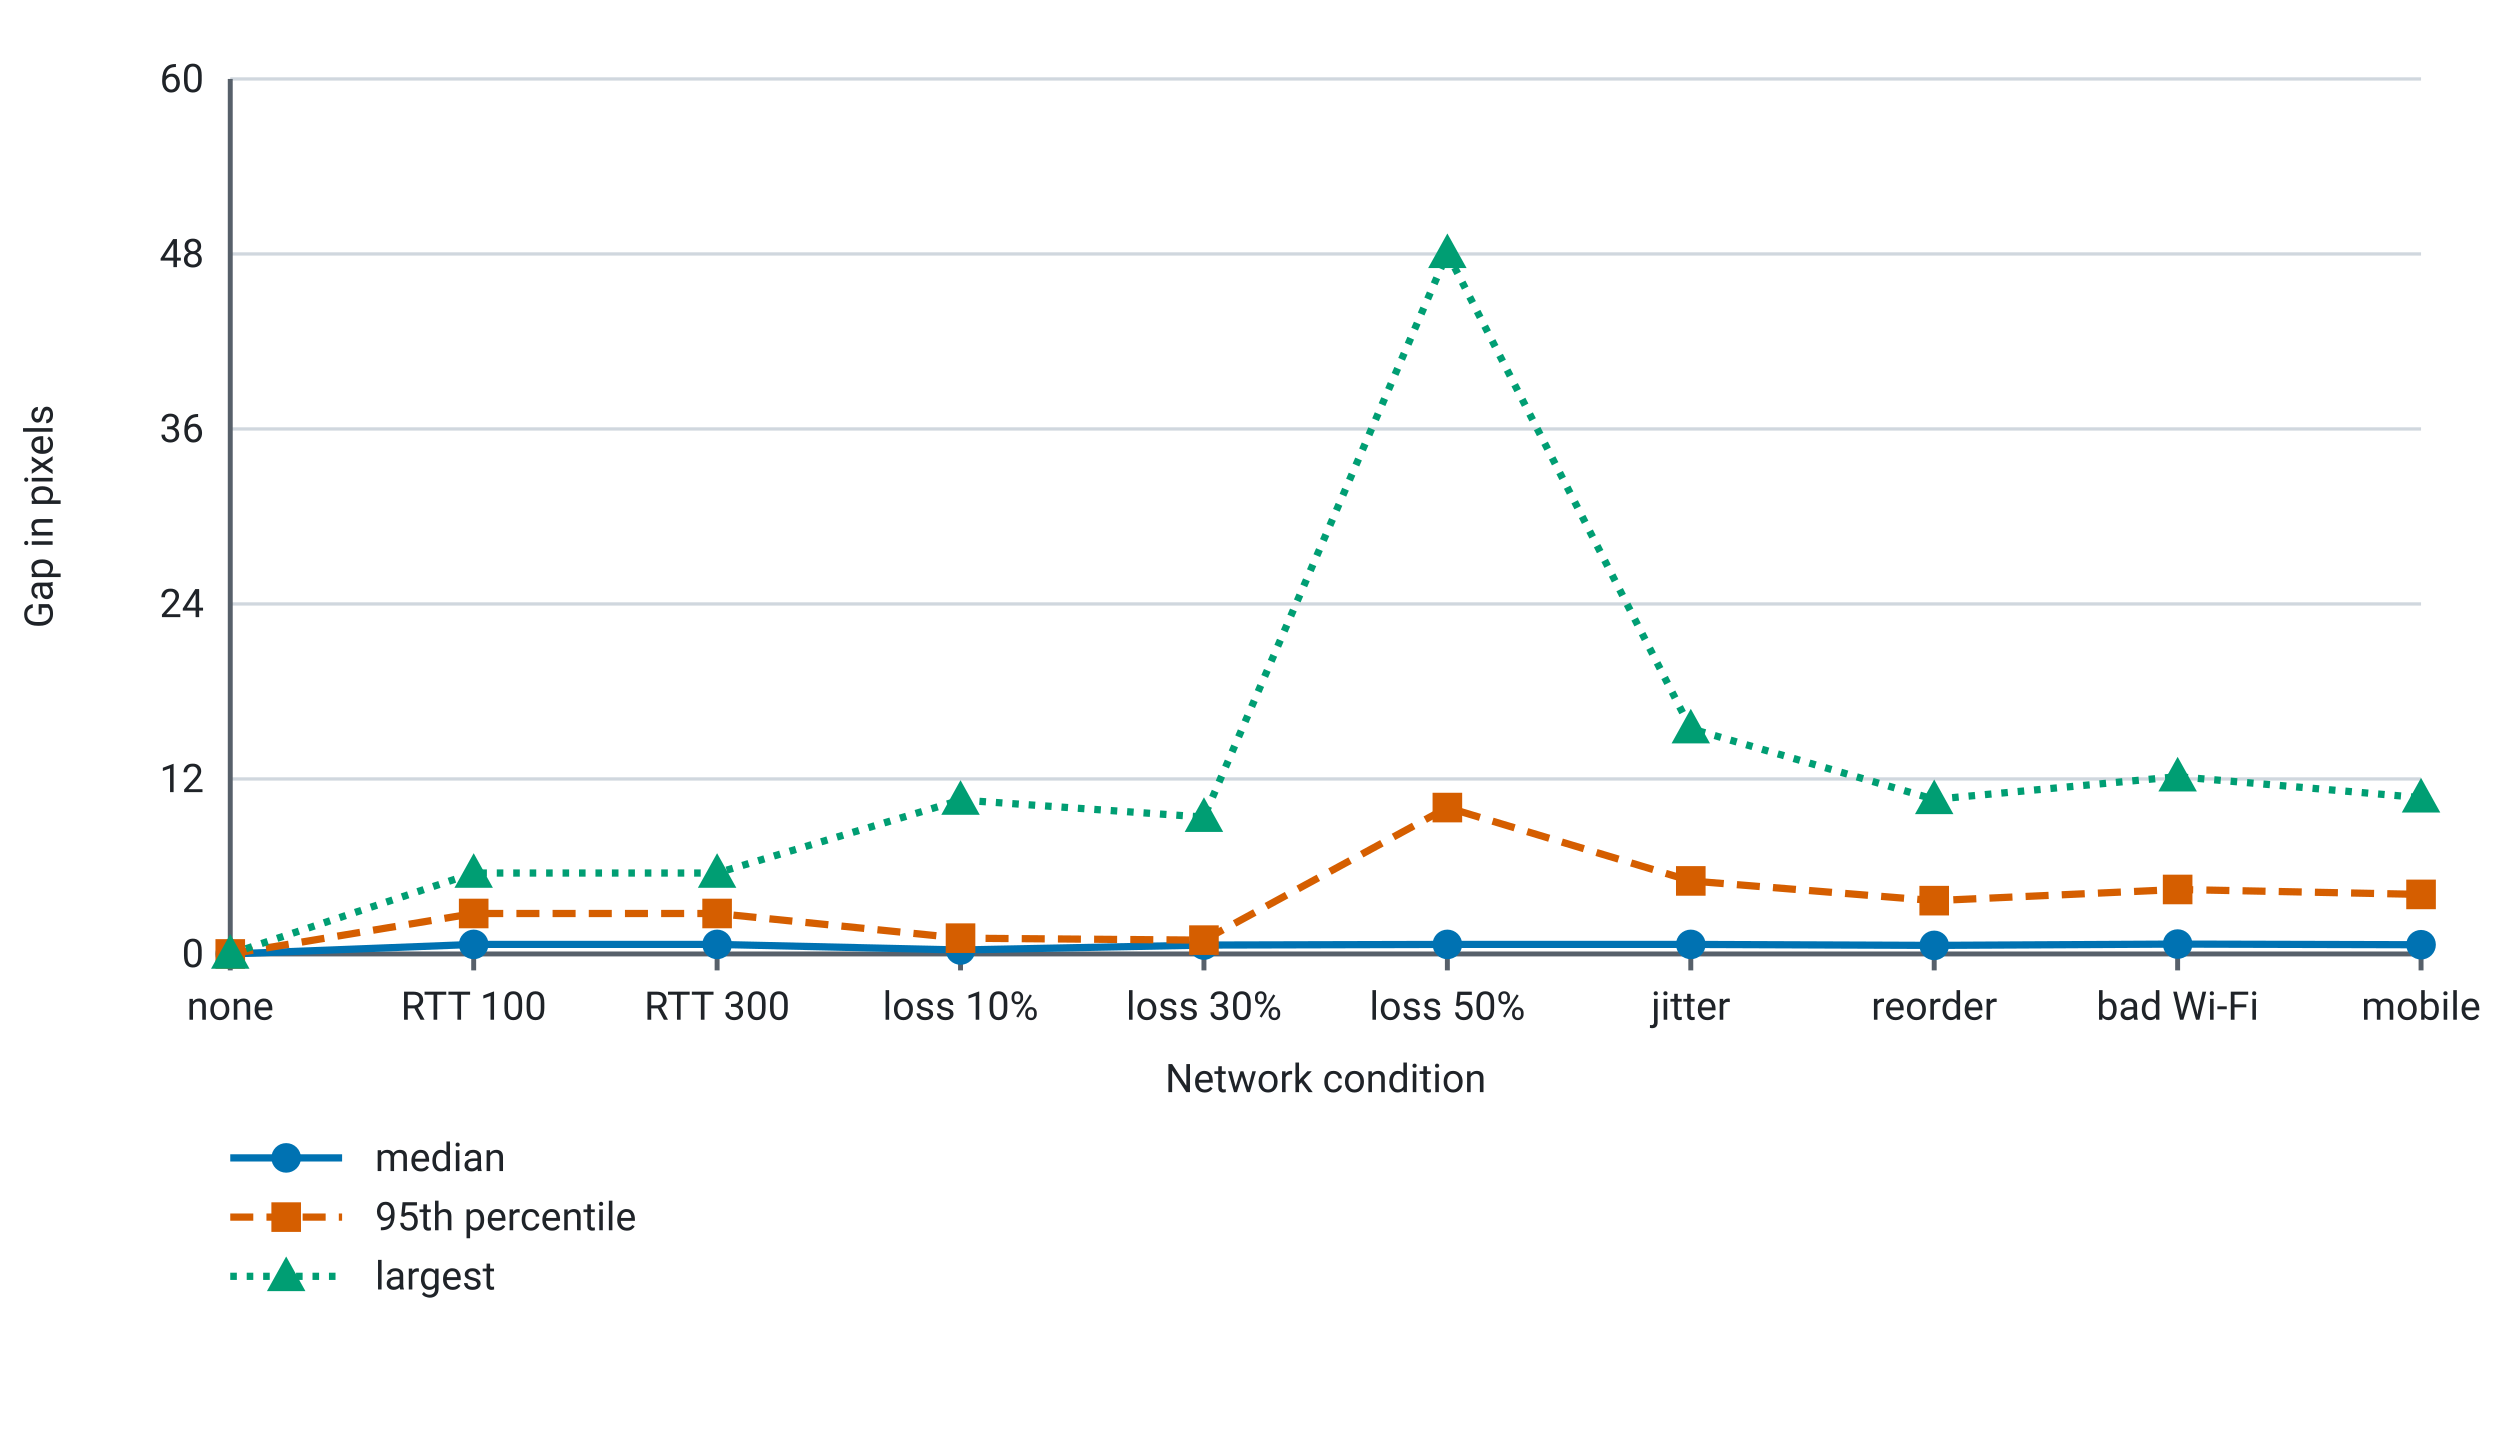
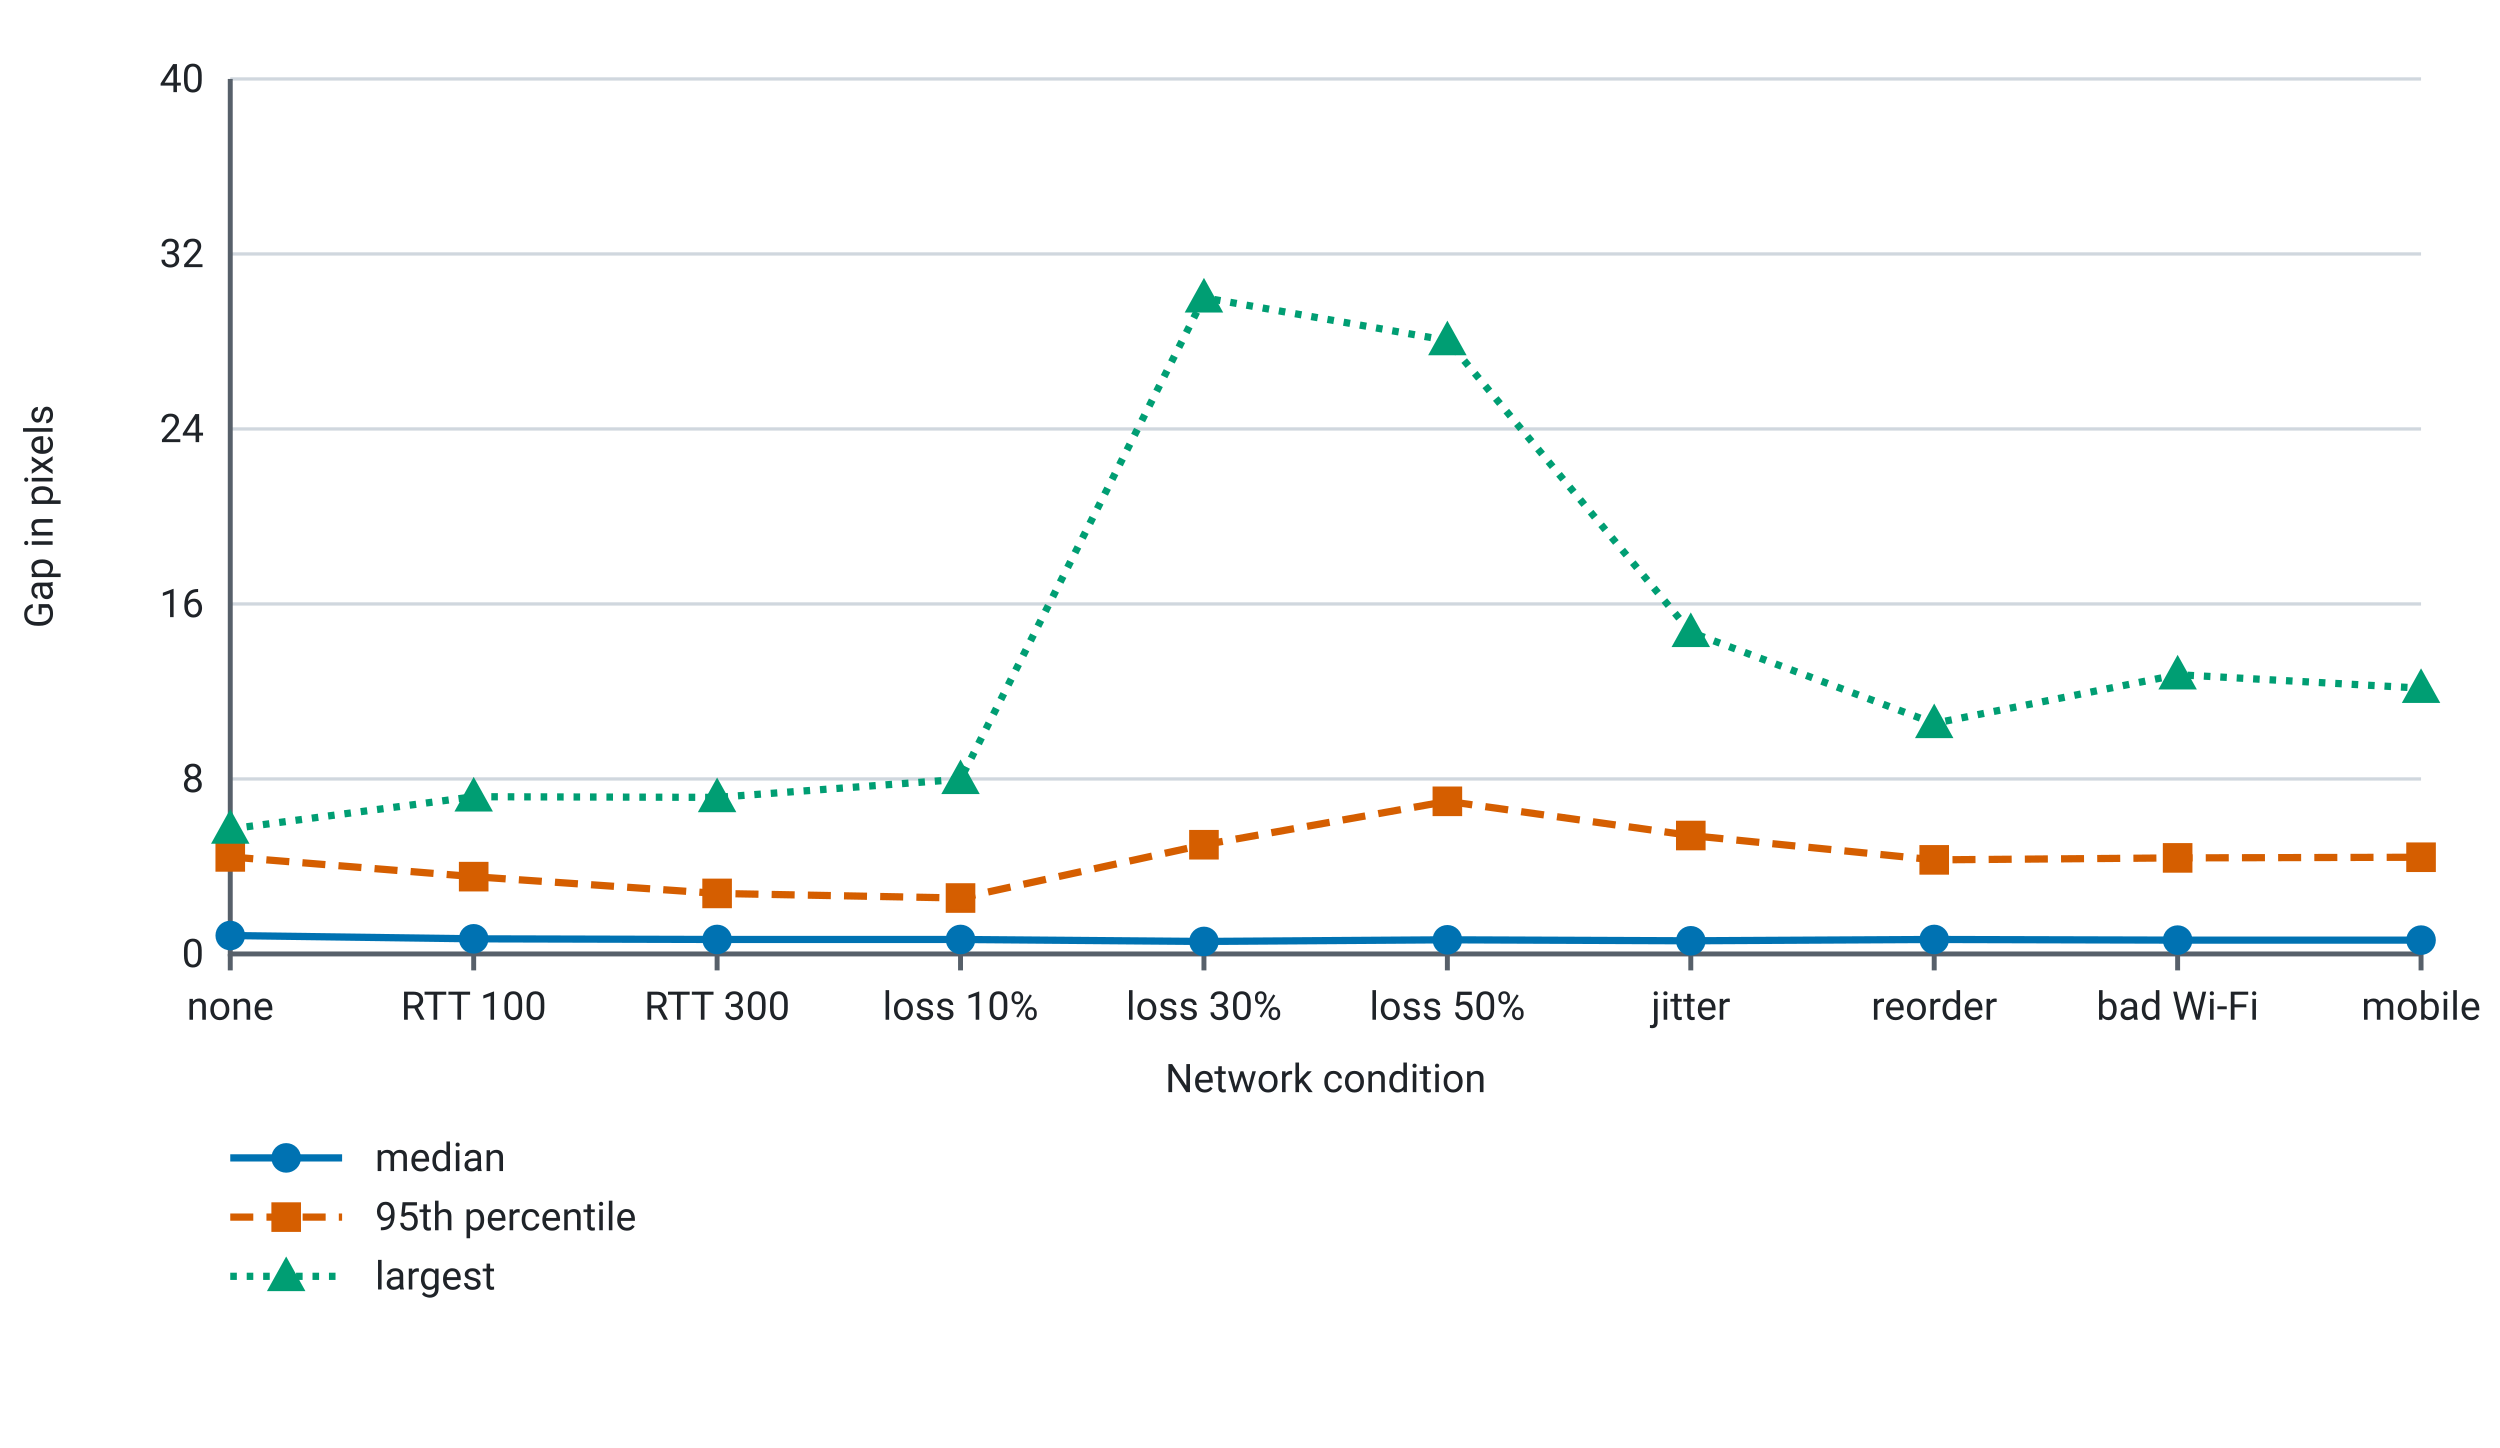
<svg xmlns="http://www.w3.org/2000/svg" viewBox="0 0 760 440" role="img" aria-labelledby="t d" width="100%" style="max-width:760px">
  <style>text{font-family:system-ui,-apple-system,Segoe UI,Roboto,sans-serif;font-size:12px}.gr{stroke-width:1}.ax{stroke-width:1.5;fill:none}.line{fill:none;stroke-width:2.2}.cross{stroke-width:2.2}.ref{stroke:#8b949e;fill:none;stroke-width:1.5}.t{fill:#1f2328} .ax{stroke:#57606a} .gr{stroke:#d0d7de} .s0{stroke:#0072B2;fill:#0072B2} .s0.cross,.s0.line{fill:none} .s1{stroke:#D55E00;fill:#D55E00} .s1.cross,.s1.line{fill:none} .s2{stroke:#009E73;fill:#009E73} .s2.cross,.s2.line{fill:none} .s3{stroke:#CC79A7;fill:#CC79A7} .s3.cross,.s3.line{fill:none} .s4{stroke:#B8860B;fill:#B8860B} .s4.cross,.s4.line{fill:none}@media (prefers-color-scheme: dark){.t{fill:#e6edf3} .ax{stroke:#9198a1} .gr{stroke:#3d444d} .s0{stroke:#56B4E9;fill:#56B4E9} .s0.cross,.s0.line{fill:none} .s1{stroke:#F0825A;fill:#F0825A} .s1.cross,.s1.line{fill:none} .s2{stroke:#2FD0A0;fill:#2FD0A0} .s2.cross,.s2.line{fill:none} .s3{stroke:#E8A2CB;fill:#E8A2CB} .s3.cross,.s3.line{fill:none} .s4{stroke:#F0C040;fill:#F0C040} .s4.cross,.s4.line{fill:none}}</style>
  <line x1="70" x2="736" y1="290.0" y2="290.0" class="gr" />
  <text x="62" y="294.0" text-anchor="end" class="t">0</text>
  <line x1="70" x2="736" y1="236.8" y2="236.8" class="gr" />
-   <text x="62" y="240.8" text-anchor="end" class="t">12</text>
+   <text x="62" y="240.8" text-anchor="end" class="t">8</text>
  <line x1="70" x2="736" y1="183.6" y2="183.6" class="gr" />
-   <text x="62" y="187.6" text-anchor="end" class="t">24</text>
+   <text x="62" y="187.6" text-anchor="end" class="t">16</text>
  <line x1="70" x2="736" y1="130.4" y2="130.4" class="gr" />
-   <text x="62" y="134.4" text-anchor="end" class="t">36</text>
+   <text x="62" y="134.4" text-anchor="end" class="t">24</text>
  <line x1="70" x2="736" y1="77.2" y2="77.2" class="gr" />
-   <text x="62" y="81.2" text-anchor="end" class="t">48</text>
+   <text x="62" y="81.2" text-anchor="end" class="t">32</text>
  <line x1="70" x2="736" y1="24.0" y2="24.0" class="gr" />
-   <text x="62" y="28.0" text-anchor="end" class="t">60</text>
+   <text x="62" y="28.0" text-anchor="end" class="t">40</text>
  <line x1="70.0" x2="70.0" y1="290" y2="295" class="ax" />
  <text x="70.0" y="310" text-anchor="middle" class="t">none</text>
  <line x1="144.0" x2="144.0" y1="290" y2="295" class="ax" />
  <text x="144.0" y="310" text-anchor="middle" class="t">RTT 100</text>
  <line x1="218.0" x2="218.0" y1="290" y2="295" class="ax" />
  <text x="218.0" y="310" text-anchor="middle" class="t">RTT 300</text>
  <line x1="292.0" x2="292.0" y1="290" y2="295" class="ax" />
  <text x="292.0" y="310" text-anchor="middle" class="t">loss 10%</text>
  <line x1="366.0" x2="366.0" y1="290" y2="295" class="ax" />
  <text x="366.0" y="310" text-anchor="middle" class="t">loss 30%</text>
  <line x1="440.0" x2="440.0" y1="290" y2="295" class="ax" />
  <text x="440.0" y="310" text-anchor="middle" class="t">loss 50%</text>
  <line x1="514.0" x2="514.0" y1="290" y2="295" class="ax" />
  <text x="514.0" y="310" text-anchor="middle" class="t">jitter</text>
  <line x1="588.0" x2="588.0" y1="290" y2="295" class="ax" />
  <text x="588.0" y="310" text-anchor="middle" class="t">reorder</text>
  <line x1="662.0" x2="662.0" y1="290" y2="295" class="ax" />
  <text x="662.0" y="310" text-anchor="middle" class="t">bad Wi-Fi</text>
  <line x1="736.0" x2="736.0" y1="290" y2="295" class="ax" />
  <text x="736.0" y="310" text-anchor="middle" class="t">mobile</text>
  <path d="M70,24V290H736" class="ax" />
  <text x="403.0" y="332" text-anchor="middle" class="t">Network condition</text>
  <text transform="translate(16,157.0) rotate(-90)" text-anchor="middle" class="t">Gap in pixels</text>
-   <polyline points="70.0,290.0 144.0,287.1 218.0,287.1 292.0,288.8 366.0,287.3 440.0,287.1 514.0,287.1 588.0,287.4 662.0,287.0 736.0,287.2" class="line s0" stroke-dasharray="" />
-   <circle cx="70.0" cy="290.0" r="4" class="s0" />
-   <circle cx="144.0" cy="287.1" r="4" class="s0" />
-   <circle cx="218.0" cy="287.1" r="4" class="s0" />
-   <circle cx="292.0" cy="288.8" r="4" class="s0" />
-   <circle cx="366.0" cy="287.3" r="4" class="s0" />
-   <circle cx="440.0" cy="287.1" r="4" class="s0" />
-   <circle cx="514.0" cy="287.1" r="4" class="s0" />
-   <circle cx="588.0" cy="287.4" r="4" class="s0" />
-   <circle cx="662.0" cy="287.0" r="4" class="s0" />
-   <circle cx="736.0" cy="287.2" r="4" class="s0" />
-   <polyline points="70.0,290.0 144.0,277.7 218.0,277.7 292.0,285.2 366.0,285.8 440.0,245.5 514.0,267.8 588.0,273.8 662.0,270.4 736.0,271.9" class="line s1" stroke-dasharray="7 4" />
-   <rect x="66.0" y="286.0" width="8" height="8" class="s1" />
-   <rect x="140.0" y="273.7" width="8" height="8" class="s1" />
-   <rect x="214.0" y="273.7" width="8" height="8" class="s1" />
-   <rect x="288.0" y="281.2" width="8" height="8" class="s1" />
-   <rect x="362.0" y="281.8" width="8" height="8" class="s1" />
-   <rect x="436.0" y="241.5" width="8" height="8" class="s1" />
-   <rect x="510.0" y="263.8" width="8" height="8" class="s1" />
-   <rect x="584.0" y="269.8" width="8" height="8" class="s1" />
-   <rect x="658.0" y="266.4" width="8" height="8" class="s1" />
-   <rect x="732.0" y="267.9" width="8" height="8" class="s1" />
-   <polyline points="70.0,290.0 144.0,265.4 218.0,265.4 292.0,243.2 366.0,248.4 440.0,77.0 514.0,221.5 588.0,243.0 662.0,236.1 736.0,242.5" class="line s2" stroke-dasharray="2 3" />
-   <polygon points="70.0,285.0 65.0,294.0 75.0,294.0" class="s2" />
-   <polygon points="144.0,260.4 139.0,269.4 149.0,269.4" class="s2" />
-   <polygon points="218.0,260.4 213.0,269.4 223.0,269.4" class="s2" />
-   <polygon points="292.0,238.2 287.0,247.2 297.0,247.2" class="s2" />
-   <polygon points="366.0,243.4 361.0,252.4 371.0,252.4" class="s2" />
-   <polygon points="440.0,72.0 435.0,81.0 445.0,81.0" class="s2" />
-   <polygon points="514.0,216.5 509.0,225.5 519.0,225.5" class="s2" />
-   <polygon points="588.0,238.0 583.0,247.0 593.0,247.0" class="s2" />
-   <polygon points="662.0,231.1 657.0,240.1 667.0,240.1" class="s2" />
-   <polygon points="736.0,237.5 731.0,246.5 741.0,246.5" class="s2" />
+   <polyline points="70.0,284.4 144.0,285.4 218.0,285.6 292.0,285.6 366.0,286.2 440.0,285.7 514.0,286.0 588.0,285.6 662.0,285.8 736.0,285.8" class="line s0" stroke-dasharray="" />
+   <circle cx="70.0" cy="284.4" r="4" class="s0" />
+   <circle cx="144.0" cy="285.4" r="4" class="s0" />
+   <circle cx="218.0" cy="285.6" r="4" class="s0" />
+   <circle cx="292.0" cy="285.6" r="4" class="s0" />
+   <circle cx="366.0" cy="286.2" r="4" class="s0" />
+   <circle cx="440.0" cy="285.7" r="4" class="s0" />
+   <circle cx="514.0" cy="286.0" r="4" class="s0" />
+   <circle cx="588.0" cy="285.6" r="4" class="s0" />
+   <circle cx="662.0" cy="285.8" r="4" class="s0" />
+   <circle cx="736.0" cy="285.8" r="4" class="s0" />
+   <polyline points="70.0,260.5 144.0,266.5 218.0,271.6 292.0,273.0 366.0,256.8 440.0,243.6 514.0,254.0 588.0,261.4 662.0,260.8 736.0,260.6" class="line s1" stroke-dasharray="7 4" />
+   <rect x="66.0" y="256.5" width="8" height="8" class="s1" />
+   <rect x="140.0" y="262.5" width="8" height="8" class="s1" />
+   <rect x="214.0" y="267.6" width="8" height="8" class="s1" />
+   <rect x="288.0" y="269.0" width="8" height="8" class="s1" />
+   <rect x="362.0" y="252.8" width="8" height="8" class="s1" />
+   <rect x="436.0" y="239.6" width="8" height="8" class="s1" />
+   <rect x="510.0" y="250.0" width="8" height="8" class="s1" />
+   <rect x="584.0" y="257.4" width="8" height="8" class="s1" />
+   <rect x="658.0" y="256.8" width="8" height="8" class="s1" />
+   <rect x="732.0" y="256.6" width="8" height="8" class="s1" />
+   <polyline points="70.0,252.0 144.0,242.2 218.0,242.4 292.0,236.9 366.0,90.5 440.0,103.5 514.0,192.2 588.0,219.9 662.0,205.1 736.0,209.2" class="line s2" stroke-dasharray="2 3" />
+   <polygon points="70.0,247.0 65.0,256.0 75.0,256.0" class="s2" />
+   <polygon points="144.0,237.2 139.0,246.2 149.0,246.2" class="s2" />
+   <polygon points="218.0,237.4 213.0,246.4 223.0,246.4" class="s2" />
+   <polygon points="292.0,231.9 287.0,240.9 297.0,240.9" class="s2" />
+   <polygon points="366.0,85.5 361.0,94.5 371.0,94.5" class="s2" />
+   <polygon points="440.0,98.5 435.0,107.5 445.0,107.5" class="s2" />
+   <polygon points="514.0,187.2 509.0,196.2 519.0,196.2" class="s2" />
+   <polygon points="588.0,214.9 583.0,223.9 593.0,223.9" class="s2" />
+   <polygon points="662.0,200.1 657.0,209.1 667.0,209.1" class="s2" />
+   <polygon points="736.0,204.2 731.0,213.2 741.0,213.2" class="s2" />
  <line x1="70" x2="104" y1="352" y2="352" class="line s0" stroke-dasharray="" />
  <circle cx="87.0" cy="352.0" r="4" class="s0" />
  <text x="114" y="356" class="t">median</text>
  <line x1="70" x2="104" y1="370" y2="370" class="line s1" stroke-dasharray="7 4" />
  <rect x="83.0" y="366.0" width="8" height="8" class="s1" />
  <text x="114" y="374" class="t">95th percentile</text>
  <line x1="70" x2="104" y1="388" y2="388" class="line s2" stroke-dasharray="2 3" />
  <polygon points="87.0,383.0 82.0,392.0 92.0,392.0" class="s2" />
  <text x="114" y="392" class="t">largest</text>
</svg>
